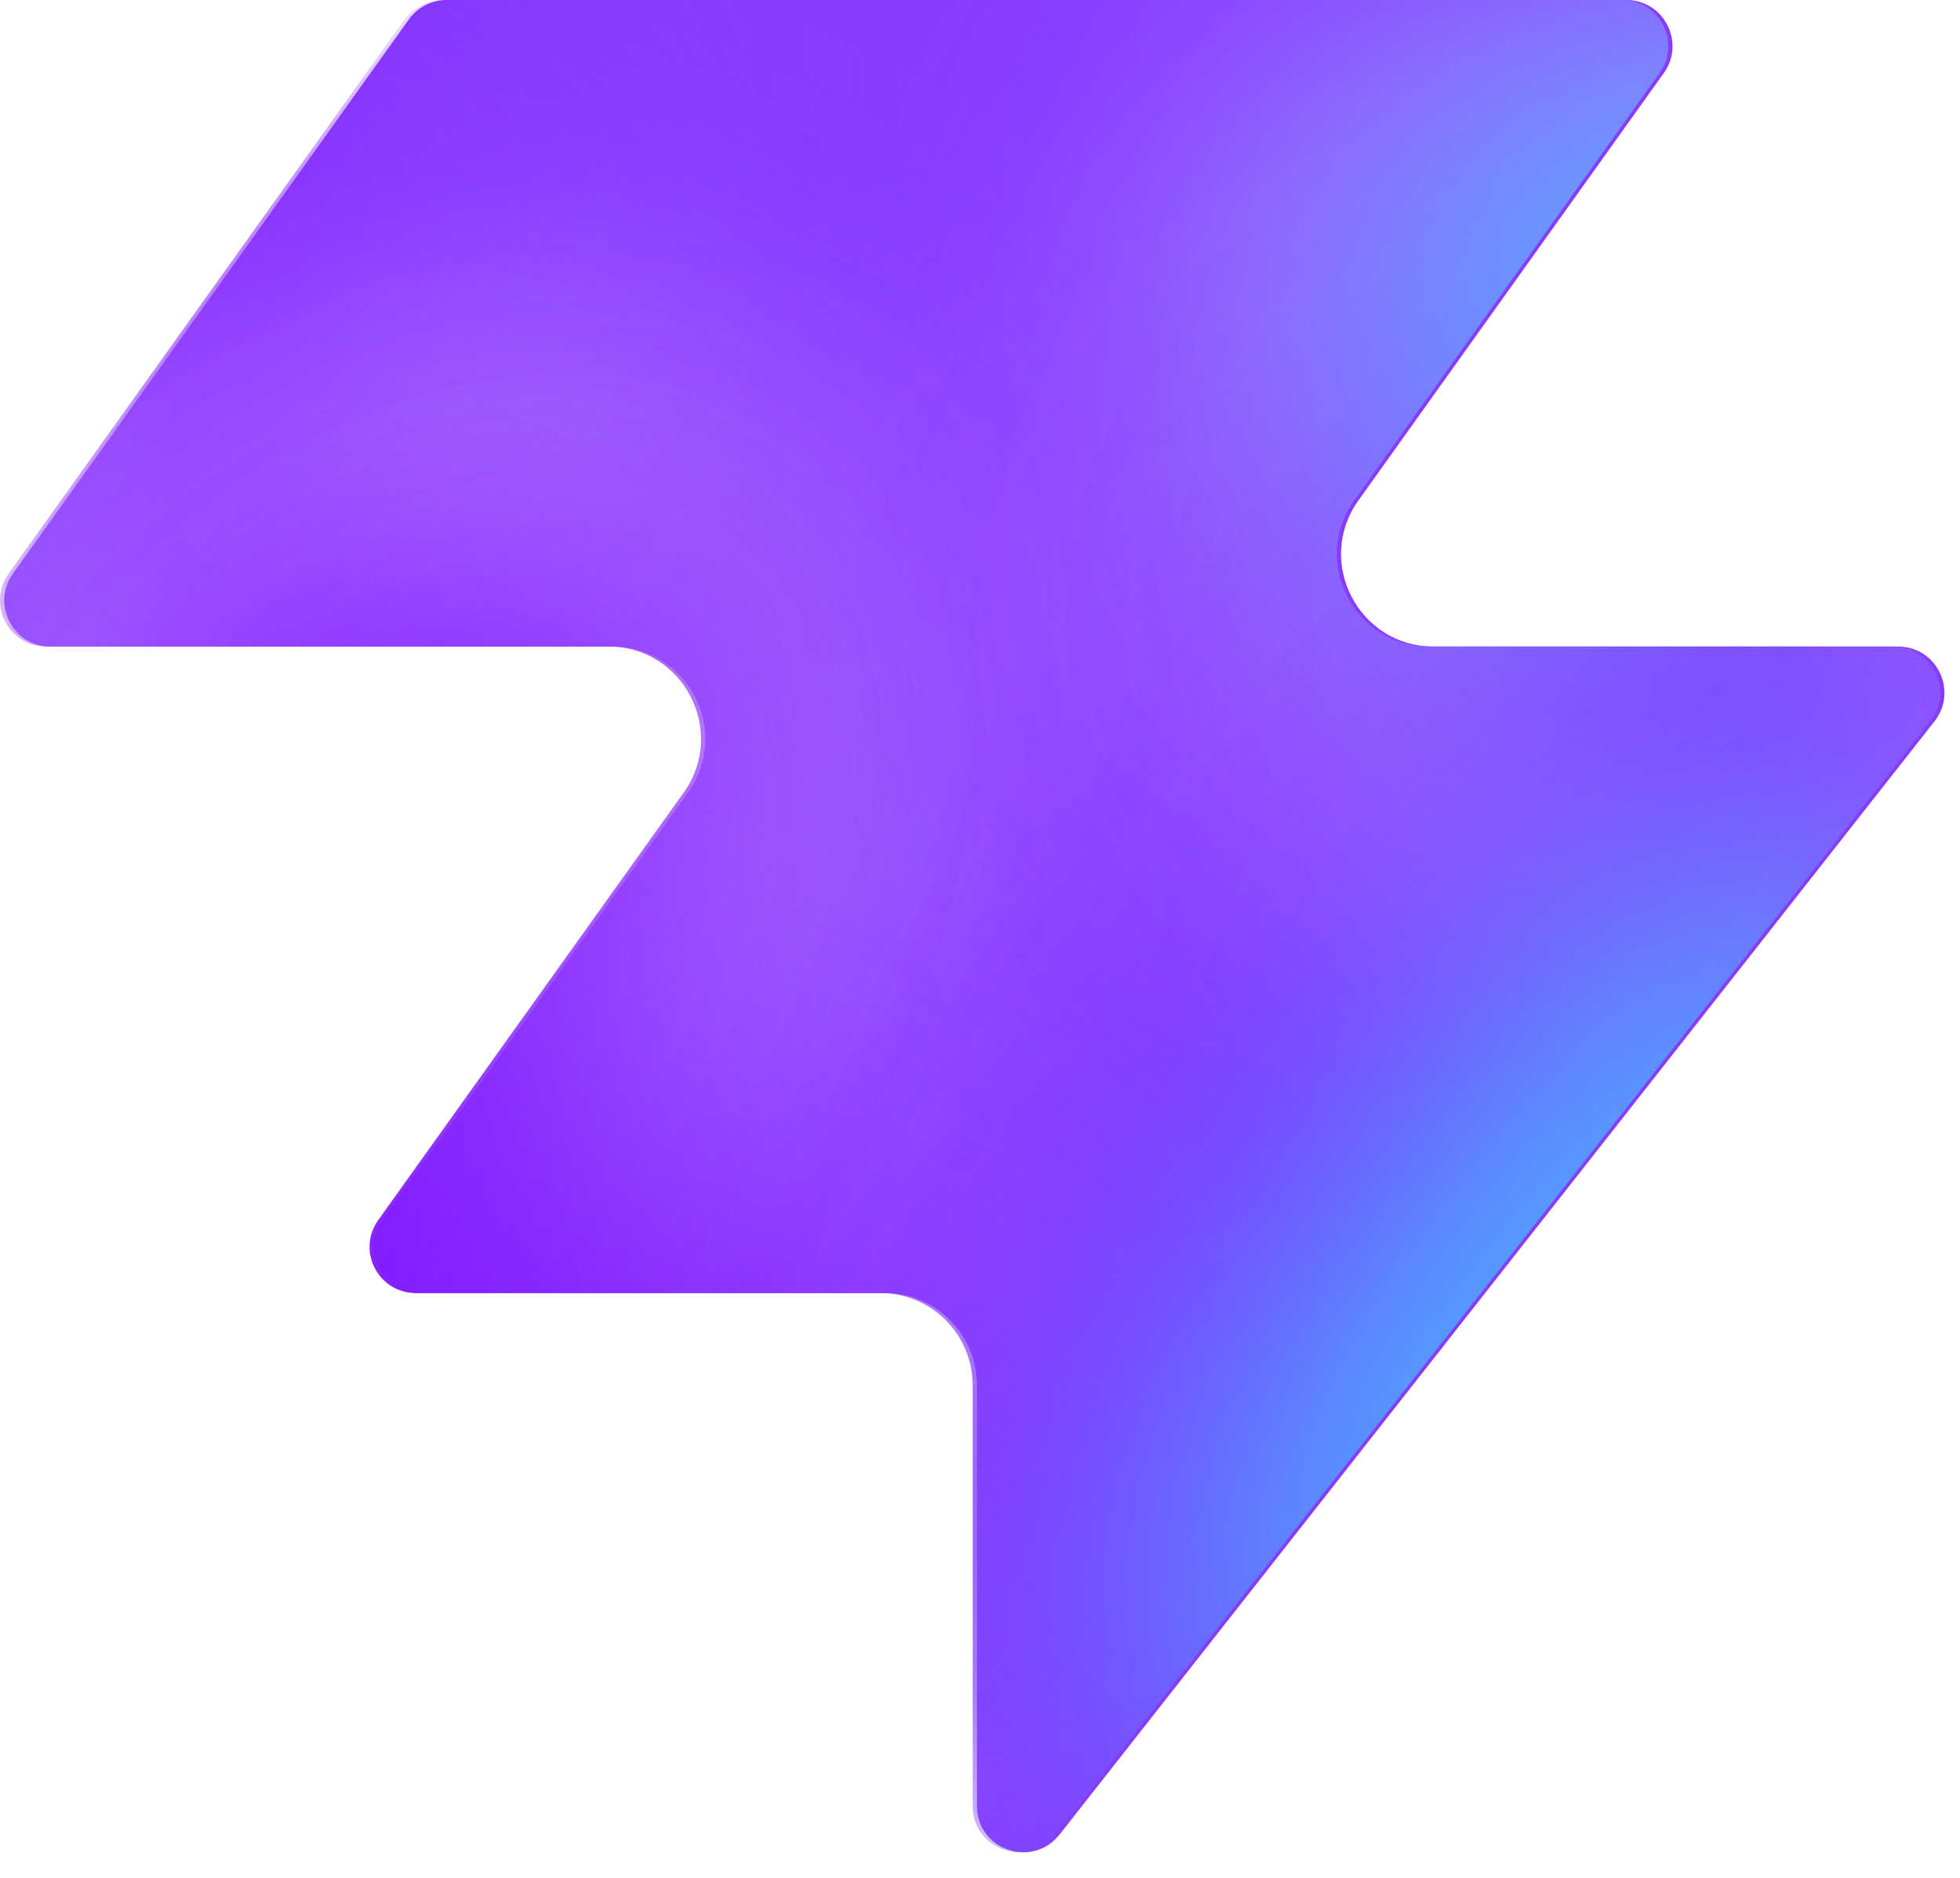
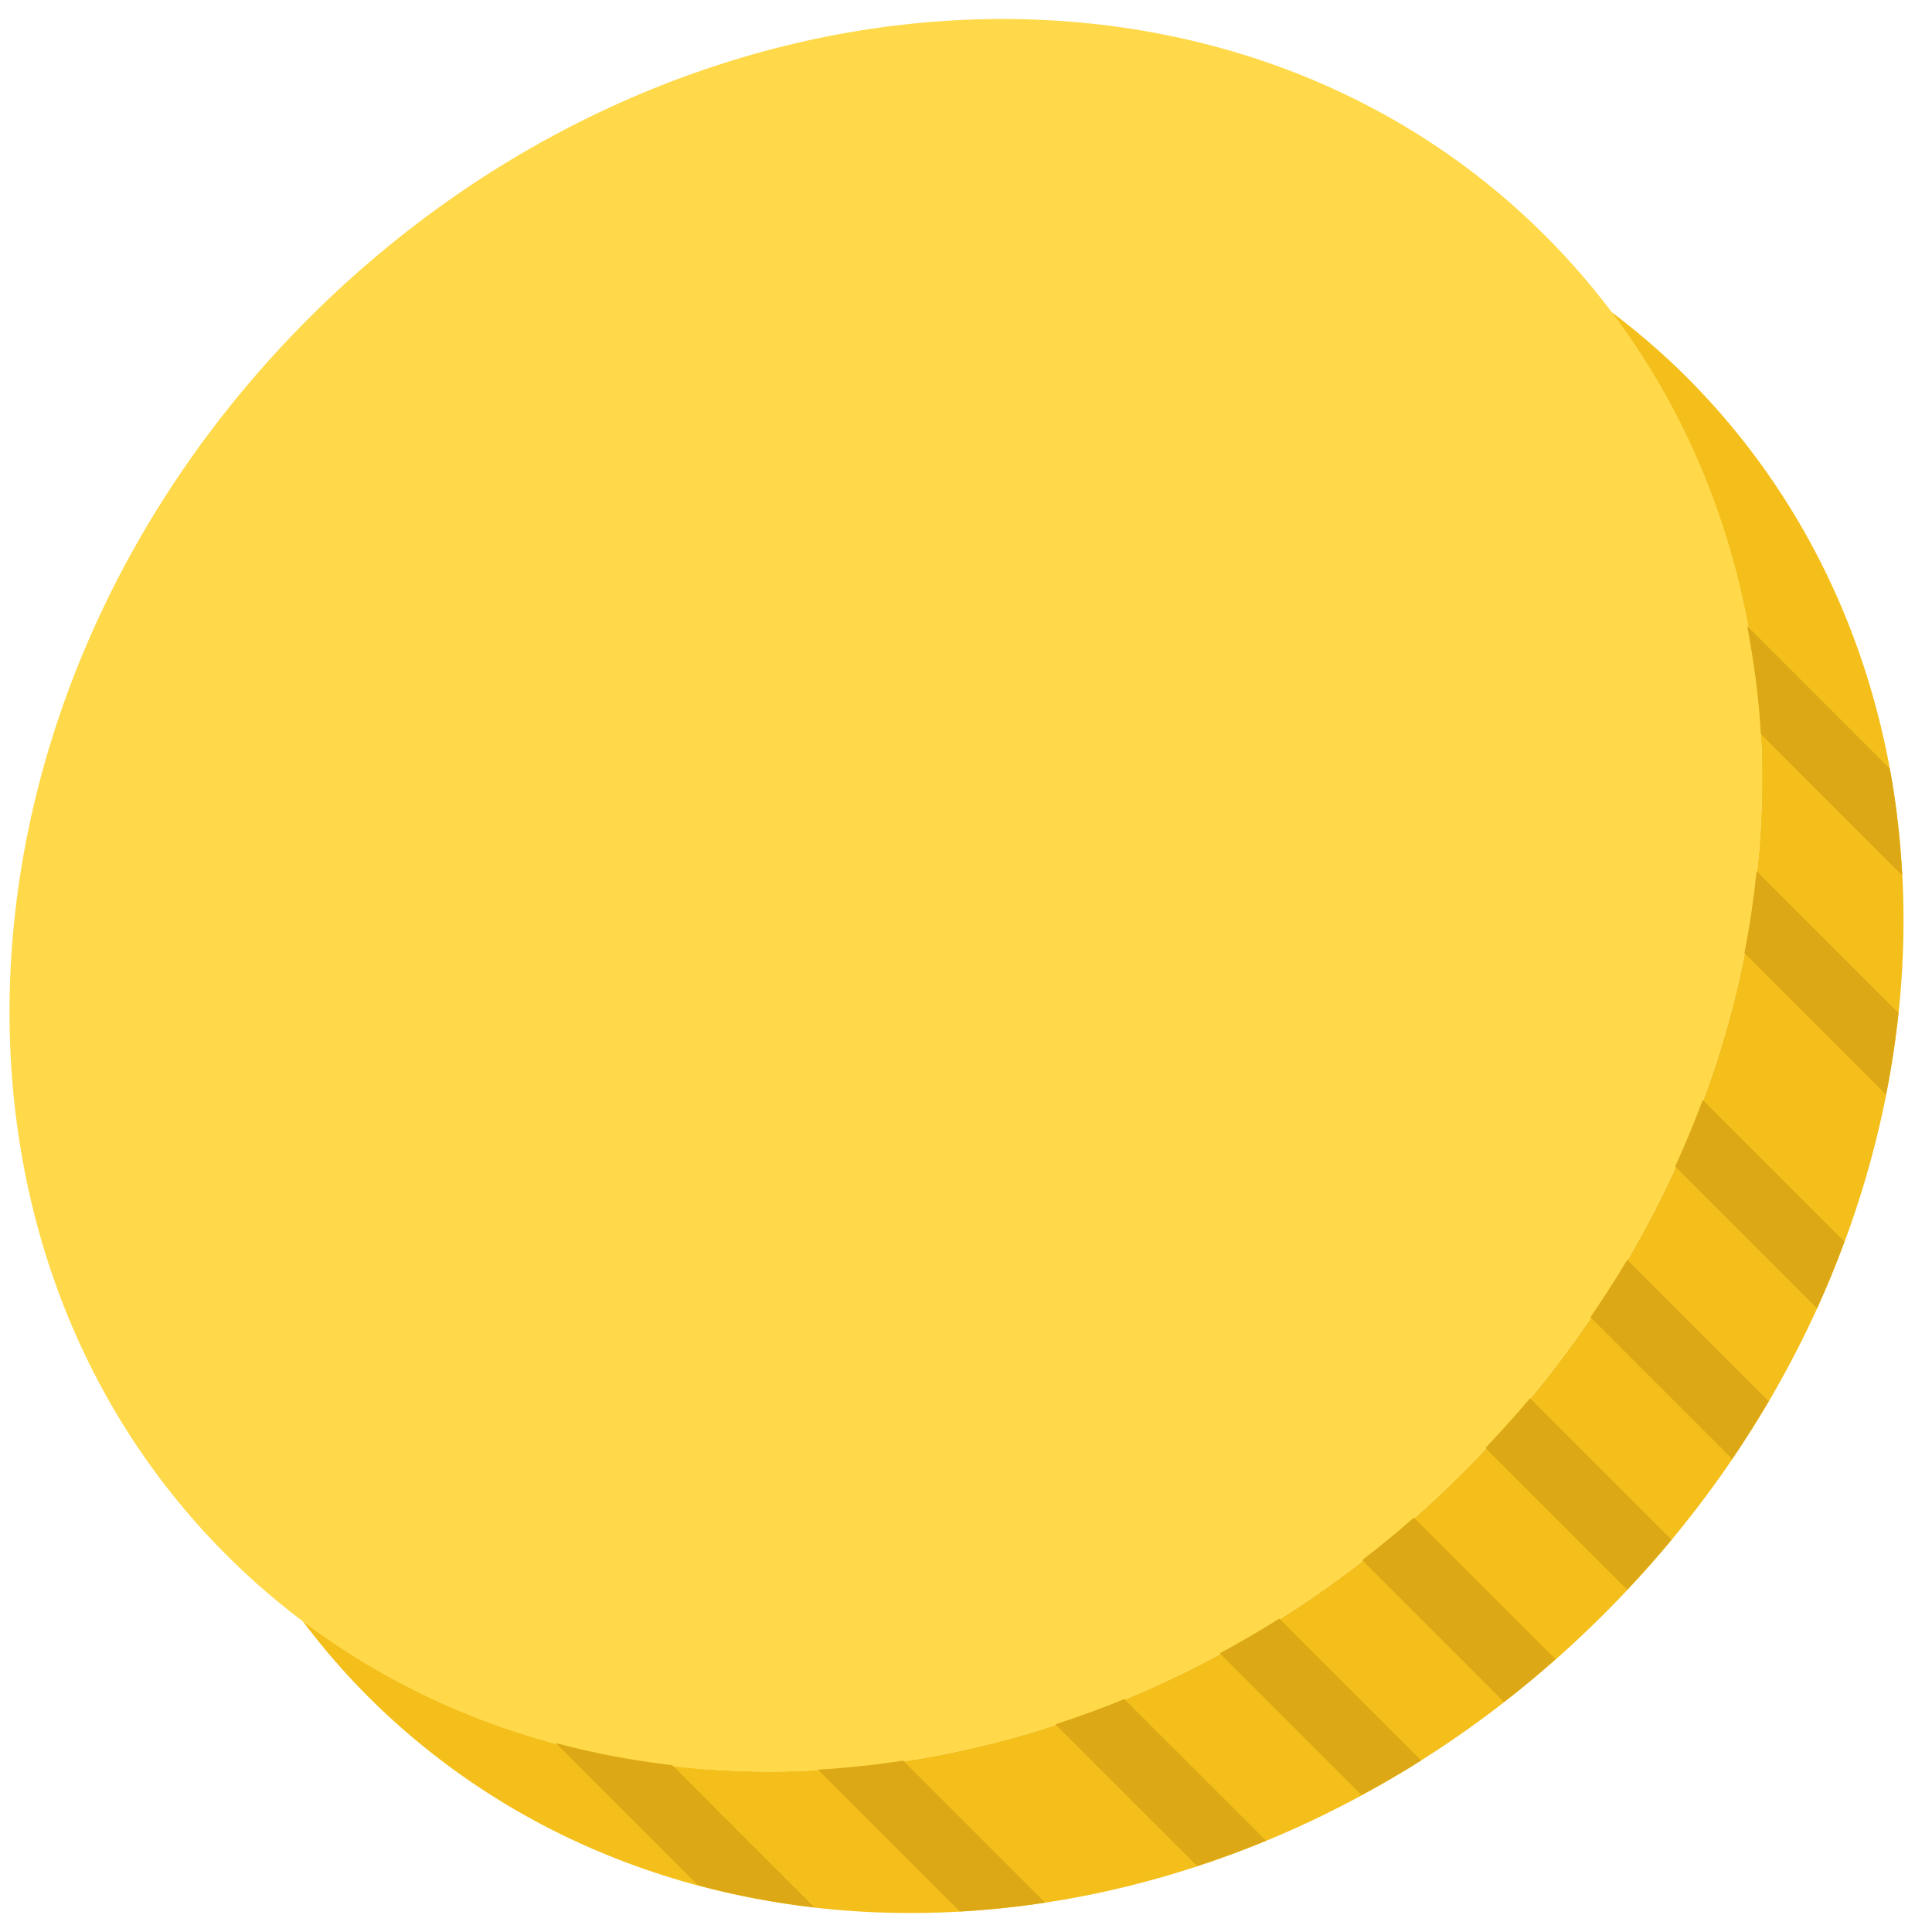
- <svg xmlns="http://www.w3.org/2000/svg" width="48" height="46" fill="none" viewBox="0 0 48 46">
-   <path fill="#863bff" d="M25.946 44.938c-.664.845-2.021.375-2.021-.698V33.937a2.26 2.26 0 0 0-2.262-2.262H10.287c-.92 0-1.456-1.04-.92-1.788l7.48-10.471c1.07-1.497 0-3.578-1.842-3.578H1.237c-.92 0-1.456-1.04-.92-1.788L10.013.474c.214-.297.556-.474.92-.474h28.894c.92 0 1.456 1.04.92 1.788l-7.48 10.471c-1.07 1.498 0 3.579 1.842 3.579h11.377c.943 0 1.473 1.088.89 1.83L25.947 44.94z" style="fill:#863bff;fill:color(display-p3 .525 .23 1);fill-opacity:1" />
-   <mask id="a" width="48" height="46" x="0" y="0" maskUnits="userSpaceOnUse" style="mask-type:alpha">
-     <path fill="#000" d="M25.842 44.938c-.664.844-2.021.375-2.021-.698V33.937a2.26 2.26 0 0 0-2.262-2.262H10.183c-.92 0-1.456-1.04-.92-1.788l7.48-10.471c1.07-1.498 0-3.579-1.842-3.579H1.133c-.92 0-1.456-1.04-.92-1.787L9.91.473c.214-.297.556-.474.92-.474h28.894c.92 0 1.456 1.04.92 1.788l-7.48 10.471c-1.07 1.498 0 3.578 1.842 3.578h11.377c.943 0 1.473 1.088.89 1.832L25.843 44.94z" style="fill:#000;fill-opacity:1" />
-   </mask>
-   <g mask="url(#a)">
-     <g filter="url(#b)">
-       <ellipse cx="5.508" cy="14.704" fill="#ede6ff" rx="5.508" ry="14.704" style="fill:#ede6ff;fill:color(display-p3 .927 .903 1);fill-opacity:1" transform="matrix(.00324 1 1 -.00324 -4.47 31.516)" />
-     </g>
-     <g filter="url(#c)">
-       <ellipse cx="10.399" cy="29.851" fill="#ede6ff" rx="10.399" ry="29.851" style="fill:#ede6ff;fill:color(display-p3 .927 .903 1);fill-opacity:1" transform="matrix(.00324 1 1 -.00324 -39.328 7.883)" />
-     </g>
-     <g filter="url(#d)">
-       <ellipse cx="5.508" cy="30.487" fill="#7e14ff" rx="5.508" ry="30.487" style="fill:#7e14ff;fill:color(display-p3 .492 .077 1);fill-opacity:1" transform="rotate(89.814 -25.913 -14.639)scale(1 -1)" />
-     </g>
-     <g filter="url(#e)">
-       <ellipse cx="5.508" cy="30.599" fill="#7e14ff" rx="5.508" ry="30.599" style="fill:#7e14ff;fill:color(display-p3 .492 .077 1);fill-opacity:1" transform="rotate(89.814 -32.644 -3.334)scale(1 -1)" />
-     </g>
-     <g filter="url(#f)">
-       <ellipse cx="5.508" cy="30.599" fill="#7e14ff" rx="5.508" ry="30.599" style="fill:#7e14ff;fill:color(display-p3 .492 .077 1);fill-opacity:1" transform="matrix(.00324 1 1 -.00324 -34.34 30.47)" />
-     </g>
-     <g filter="url(#g)">
-       <ellipse cx="14.072" cy="22.078" fill="#ede6ff" rx="14.072" ry="22.078" style="fill:#ede6ff;fill:color(display-p3 .927 .903 1);fill-opacity:1" transform="rotate(93.35 24.506 48.493)scale(-1 1)" />
-     </g>
-     <g filter="url(#h)">
-       <ellipse cx="3.47" cy="21.501" fill="#7e14ff" rx="3.47" ry="21.501" style="fill:#7e14ff;fill:color(display-p3 .492 .077 1);fill-opacity:1" transform="rotate(89.009 28.708 47.59)scale(-1 1)" />
-     </g>
-     <g filter="url(#i)">
-       <ellipse cx="3.47" cy="21.501" fill="#7e14ff" rx="3.47" ry="21.501" style="fill:#7e14ff;fill:color(display-p3 .492 .077 1);fill-opacity:1" transform="rotate(89.009 28.708 47.59)scale(-1 1)" />
-     </g>
-     <g filter="url(#j)">
-       <ellipse cx=".387" cy="8.972" fill="#7e14ff" rx="4.407" ry="29.108" style="fill:#7e14ff;fill:color(display-p3 .492 .077 1);fill-opacity:1" transform="rotate(39.51 .387 8.972)" />
-     </g>
-     <g filter="url(#k)">
-       <ellipse cx="47.523" cy="-6.092" fill="#7e14ff" rx="4.407" ry="29.108" style="fill:#7e14ff;fill:color(display-p3 .492 .077 1);fill-opacity:1" transform="rotate(37.892 47.523 -6.092)" />
-     </g>
-     <g filter="url(#l)">
-       <ellipse cx="41.412" cy="6.333" fill="#47bfff" rx="5.971" ry="9.665" style="fill:#47bfff;fill:color(display-p3 .28 .748 1);fill-opacity:1" transform="rotate(37.892 41.412 6.333)" />
-     </g>
-     <g filter="url(#m)">
-       <ellipse cx="-1.879" cy="38.332" fill="#7e14ff" rx="4.407" ry="29.108" style="fill:#7e14ff;fill:color(display-p3 .492 .077 1);fill-opacity:1" transform="rotate(37.892 -1.88 38.332)" />
-     </g>
-     <g filter="url(#n)">
-       <ellipse cx="-1.879" cy="38.332" fill="#7e14ff" rx="4.407" ry="29.108" style="fill:#7e14ff;fill:color(display-p3 .492 .077 1);fill-opacity:1" transform="rotate(37.892 -1.88 38.332)" />
-     </g>
-     <g filter="url(#o)">
-       <ellipse cx="35.651" cy="29.907" fill="#7e14ff" rx="4.407" ry="29.108" style="fill:#7e14ff;fill:color(display-p3 .492 .077 1);fill-opacity:1" transform="rotate(37.892 35.651 29.907)" />
-     </g>
-     <g filter="url(#p)">
-       <ellipse cx="38.418" cy="32.4" fill="#47bfff" rx="5.971" ry="15.297" style="fill:#47bfff;fill:color(display-p3 .28 .748 1);fill-opacity:1" transform="rotate(37.892 38.418 32.4)" />
-     </g>
+ <svg xmlns="http://www.w3.org/2000/svg" version="1.1" id="Capa_1" x="0px" y="0px" viewBox="0 0 58 58" style="enable-background:new 0 0 58 58;" xml:space="preserve">
+   <g id="XMLID_90_">
+     <path id="XMLID_122_" style="fill:#F4BF1A;" d="M43.918,44.203C33.805,54.316,18.832,56.016,9.069,48.646   c0.599,0.793,1.25,1.556,1.969,2.275c9.567,9.567,26.188,8.459,37.123-2.475c10.934-10.935,12.042-27.556,2.474-37.123   c-0.718-0.719-1.481-1.37-2.274-1.969C55.731,19.117,54.031,34.09,43.918,44.203" />
+     <path id="XMLID_121_" style="fill:#FFD949;" d="M46.393,7.08c9.568,9.568,8.46,26.188-2.475,37.123   C32.983,55.138,16.363,56.246,6.795,46.678C-2.773,37.11-1.665,20.49,9.27,9.555C20.205-1.38,36.825-2.488,46.393,7.08" />
+     <path id="XMLID_119_" style="fill:#DCA815;" d="M44.596,43.467l4.256,4.256c0.461-0.49,0.906-0.989,1.329-1.499l-4.249-4.249   C45.509,42.484,45.056,42.977,44.596,43.467" />
+     <path id="XMLID_118_" style="fill:#DCA815;" d="M40.895,46.837l4.258,4.258c0.525-0.407,1.039-0.837,1.544-1.284l-4.251-4.251   C41.939,46.007,41.421,46.429,40.895,46.837" />
+     <path id="XMLID_117_" style="fill:#DCA815;" d="M47.746,39.545l4.255,4.255c0.386-0.57,0.752-1.148,1.095-1.733l-4.246-4.246   C48.506,38.406,48.131,38.978,47.746,39.545" />
+     <path id="XMLID_116_" style="fill:#DCA815;" d="M50.29,35.018l4.26,4.259c0.301-0.662,0.573-1.331,0.822-2.005l-4.254-4.254   C50.869,33.691,50.59,34.357,50.29,35.018" />
+     <path id="XMLID_115_" style="fill:#DCA815;" d="M36.62,49.633l4.256,4.256c0.603-0.326,1.201-0.668,1.789-1.04l-4.259-4.258   C37.818,48.962,37.223,49.307,36.62,49.633" />
+     <path id="XMLID_114_" style="fill:#DCA815;" d="M31.683,51.767l4.255,4.255c0.693-0.228,1.384-0.478,2.068-0.761l-4.254-4.253   C33.068,51.29,32.378,51.54,31.683,51.767" />
+     <path id="XMLID_113_" style="fill:#DCA815;" d="M24.555,53.125l4.259,4.259c0.851-0.048,1.706-0.137,2.561-0.267l-4.261-4.261   C26.259,52.985,25.406,53.078,24.555,53.125" />
+     <path id="XMLID_112_" style="fill:#DCA815;" d="M16.688,52.328l4.27,4.27c1.14,0.306,2.306,0.527,3.49,0.663l-4.268-4.269   C18.995,52.854,17.829,52.636,16.688,52.328" />
+     <path id="XMLID_111_" style="fill:#DCA815;" d="M52.368,28.611l4.252,4.252c0.162-0.818,0.287-1.637,0.373-2.455l-4.257-4.257   C52.65,26.971,52.529,27.791,52.368,28.611" />
+     <path id="XMLID_88_" style="fill:#DCA815;" d="M57.103,26.275c-0.057-1.079-0.176-2.148-0.37-3.198l-4.281-4.281   c0.199,1.065,0.352,2.142,0.409,3.237L57.103,26.275z" />
  </g>
-   <defs>
-     <filter id="b" width="60.045" height="41.654" x="-19.77" y="16.149" color-interpolation-filters="sRGB" filterUnits="userSpaceOnUse">
-       <feFlood flood-opacity="0" result="BackgroundImageFix" />
-       <feBlend in="SourceGraphic" in2="BackgroundImageFix" result="shape" />
-       <feGaussianBlur result="effect1_foregroundBlur_2002_17158" stdDeviation="7.659" />
-     </filter>
-     <filter id="c" width="90.34" height="51.437" x="-54.613" y="-7.533" color-interpolation-filters="sRGB" filterUnits="userSpaceOnUse">
-       <feFlood flood-opacity="0" result="BackgroundImageFix" />
-       <feBlend in="SourceGraphic" in2="BackgroundImageFix" result="shape" />
-       <feGaussianBlur result="effect1_foregroundBlur_2002_17158" stdDeviation="7.659" />
-     </filter>
-     <filter id="d" width="79.355" height="29.4" x="-49.64" y="2.03" color-interpolation-filters="sRGB" filterUnits="userSpaceOnUse">
-       <feFlood flood-opacity="0" result="BackgroundImageFix" />
-       <feBlend in="SourceGraphic" in2="BackgroundImageFix" result="shape" />
-       <feGaussianBlur result="effect1_foregroundBlur_2002_17158" stdDeviation="4.596" />
-     </filter>
-     <filter id="e" width="79.579" height="29.4" x="-45.045" y="20.029" color-interpolation-filters="sRGB" filterUnits="userSpaceOnUse">
-       <feFlood flood-opacity="0" result="BackgroundImageFix" />
-       <feBlend in="SourceGraphic" in2="BackgroundImageFix" result="shape" />
-       <feGaussianBlur result="effect1_foregroundBlur_2002_17158" stdDeviation="4.596" />
-     </filter>
-     <filter id="f" width="79.579" height="29.4" x="-43.513" y="21.178" color-interpolation-filters="sRGB" filterUnits="userSpaceOnUse">
-       <feFlood flood-opacity="0" result="BackgroundImageFix" />
-       <feBlend in="SourceGraphic" in2="BackgroundImageFix" result="shape" />
-       <feGaussianBlur result="effect1_foregroundBlur_2002_17158" stdDeviation="4.596" />
-     </filter>
-     <filter id="g" width="74.749" height="58.852" x="15.756" y="-17.901" color-interpolation-filters="sRGB" filterUnits="userSpaceOnUse">
-       <feFlood flood-opacity="0" result="BackgroundImageFix" />
-       <feBlend in="SourceGraphic" in2="BackgroundImageFix" result="shape" />
-       <feGaussianBlur result="effect1_foregroundBlur_2002_17158" stdDeviation="7.659" />
-     </filter>
-     <filter id="h" width="61.377" height="25.362" x="23.548" y="2.284" color-interpolation-filters="sRGB" filterUnits="userSpaceOnUse">
-       <feFlood flood-opacity="0" result="BackgroundImageFix" />
-       <feBlend in="SourceGraphic" in2="BackgroundImageFix" result="shape" />
-       <feGaussianBlur result="effect1_foregroundBlur_2002_17158" stdDeviation="4.596" />
-     </filter>
-     <filter id="i" width="61.377" height="25.362" x="23.548" y="2.284" color-interpolation-filters="sRGB" filterUnits="userSpaceOnUse">
-       <feFlood flood-opacity="0" result="BackgroundImageFix" />
-       <feBlend in="SourceGraphic" in2="BackgroundImageFix" result="shape" />
-       <feGaussianBlur result="effect1_foregroundBlur_2002_17158" stdDeviation="4.596" />
-     </filter>
-     <filter id="j" width="56.045" height="63.649" x="-27.636" y="-22.853" color-interpolation-filters="sRGB" filterUnits="userSpaceOnUse">
-       <feFlood flood-opacity="0" result="BackgroundImageFix" />
-       <feBlend in="SourceGraphic" in2="BackgroundImageFix" result="shape" />
-       <feGaussianBlur result="effect1_foregroundBlur_2002_17158" stdDeviation="4.596" />
-     </filter>
-     <filter id="k" width="54.814" height="64.646" x="20.116" y="-38.415" color-interpolation-filters="sRGB" filterUnits="userSpaceOnUse">
-       <feFlood flood-opacity="0" result="BackgroundImageFix" />
-       <feBlend in="SourceGraphic" in2="BackgroundImageFix" result="shape" />
-       <feGaussianBlur result="effect1_foregroundBlur_2002_17158" stdDeviation="4.596" />
-     </filter>
-     <filter id="l" width="33.541" height="35.313" x="24.641" y="-11.323" color-interpolation-filters="sRGB" filterUnits="userSpaceOnUse">
-       <feFlood flood-opacity="0" result="BackgroundImageFix" />
-       <feBlend in="SourceGraphic" in2="BackgroundImageFix" result="shape" />
-       <feGaussianBlur result="effect1_foregroundBlur_2002_17158" stdDeviation="4.596" />
-     </filter>
-     <filter id="m" width="54.814" height="64.646" x="-29.286" y="6.009" color-interpolation-filters="sRGB" filterUnits="userSpaceOnUse">
-       <feFlood flood-opacity="0" result="BackgroundImageFix" />
-       <feBlend in="SourceGraphic" in2="BackgroundImageFix" result="shape" />
-       <feGaussianBlur result="effect1_foregroundBlur_2002_17158" stdDeviation="4.596" />
-     </filter>
-     <filter id="n" width="54.814" height="64.646" x="-29.286" y="6.009" color-interpolation-filters="sRGB" filterUnits="userSpaceOnUse">
-       <feFlood flood-opacity="0" result="BackgroundImageFix" />
-       <feBlend in="SourceGraphic" in2="BackgroundImageFix" result="shape" />
-       <feGaussianBlur result="effect1_foregroundBlur_2002_17158" stdDeviation="4.596" />
-     </filter>
-     <filter id="o" width="54.814" height="64.646" x="8.244" y="-2.416" color-interpolation-filters="sRGB" filterUnits="userSpaceOnUse">
-       <feFlood flood-opacity="0" result="BackgroundImageFix" />
-       <feBlend in="SourceGraphic" in2="BackgroundImageFix" result="shape" />
-       <feGaussianBlur result="effect1_foregroundBlur_2002_17158" stdDeviation="4.596" />
-     </filter>
-     <filter id="p" width="39.409" height="43.623" x="18.713" y="10.588" color-interpolation-filters="sRGB" filterUnits="userSpaceOnUse">
-       <feFlood flood-opacity="0" result="BackgroundImageFix" />
-       <feBlend in="SourceGraphic" in2="BackgroundImageFix" result="shape" />
-       <feGaussianBlur result="effect1_foregroundBlur_2002_17158" stdDeviation="4.596" />
-     </filter>
-   </defs>
</svg>
